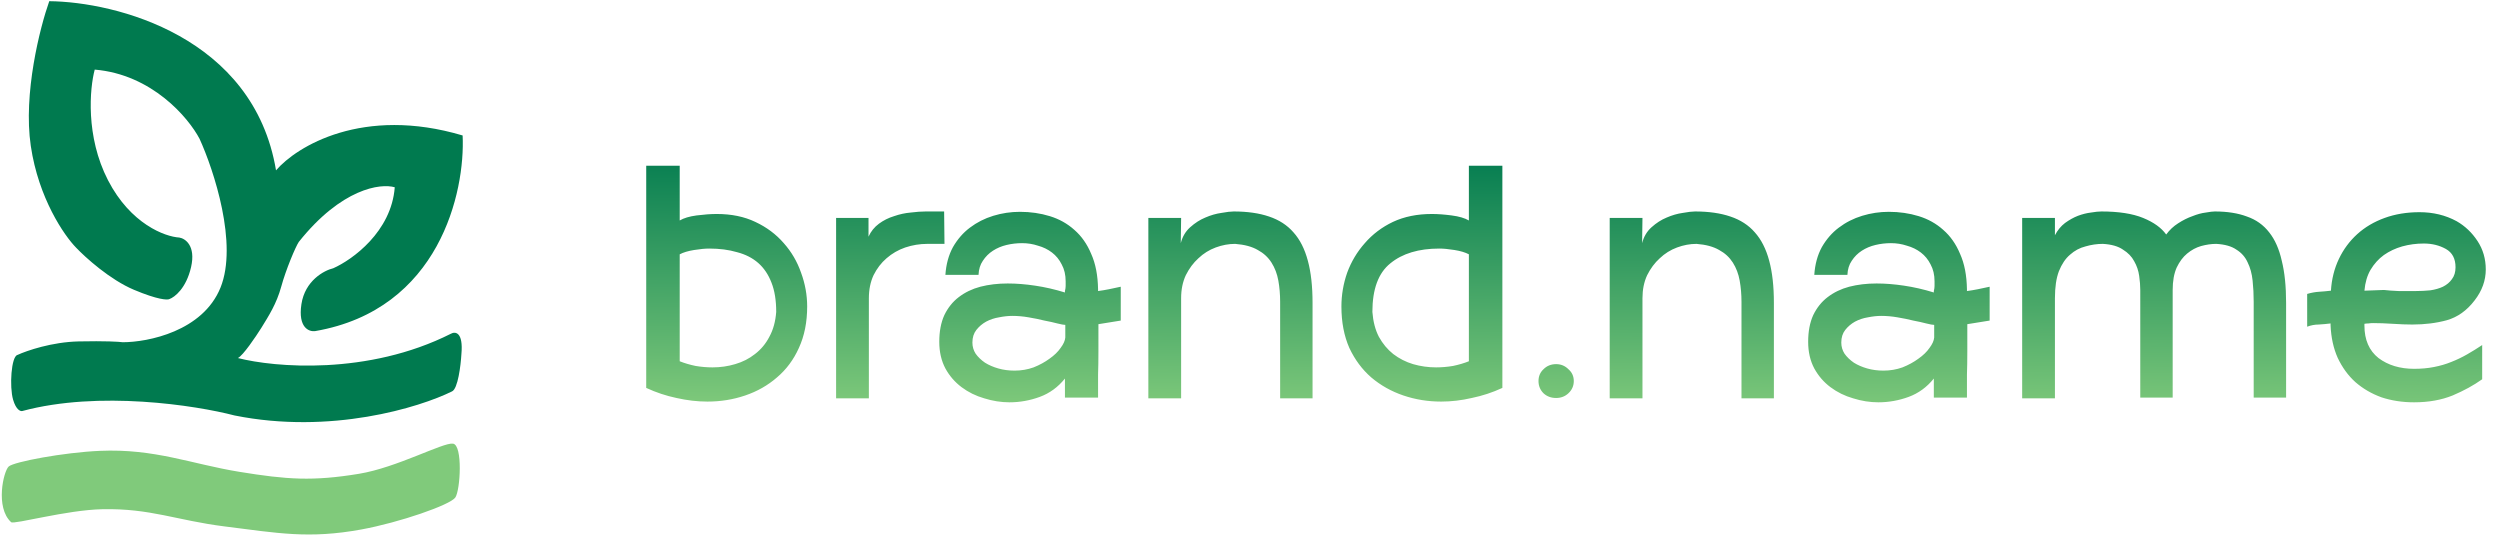
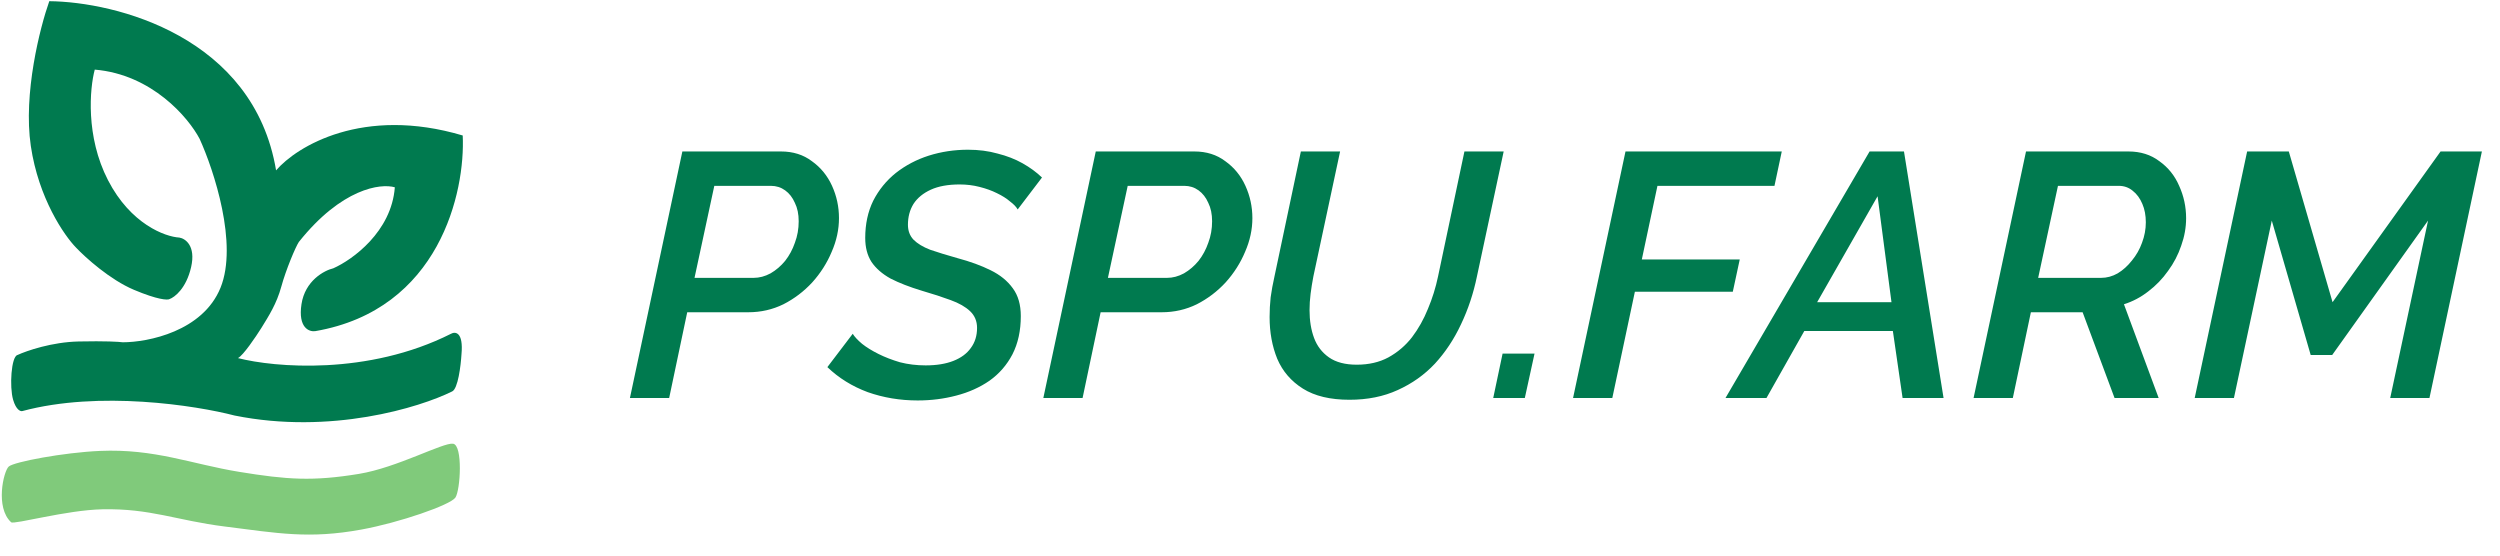
<svg xmlns="http://www.w3.org/2000/svg" width="252" height="56" viewBox="0 0 252 56" fill="none">
-   <path d="M7.928 34.415C5.238 34.474 2.7 35.346 1.768 35.775C1.124 35.919 0.942 38.993 1.319 40.286C1.621 41.32 2.066 41.48 2.25 41.43C9.996 39.347 19.737 40.861 23.639 41.878C33.324 43.83 42.289 41.076 45.561 39.454C46.157 39.199 46.442 36.844 46.509 35.699C46.714 33.461 45.889 33.394 45.452 33.64C37.071 37.863 27.646 37.033 23.982 36.091C24.505 35.831 25.771 33.958 26.339 33.054C27.075 31.858 27.876 30.627 28.352 28.882C28.816 27.185 29.787 24.879 30.119 24.385C34.431 18.977 38.364 18.46 39.791 18.877C39.453 23.358 35.517 26.186 33.591 27.04C32.671 27.258 30.741 28.287 30.383 30.662C30.024 33.036 31.155 33.46 31.765 33.375C44.306 31.213 46.903 19.328 46.633 13.655C36.574 10.665 29.902 14.753 27.823 17.171C25.572 3.68 11.647 0.183 4.965 0.12C4.021 2.787 2.327 9.438 3.104 14.711C3.881 19.984 6.472 23.742 7.67 24.963C8.61 25.956 11.091 28.196 13.499 29.209C15.907 30.223 16.886 30.257 17.073 30.147C17.598 29.966 18.771 29.067 19.261 26.919C19.751 24.77 18.675 24.041 18.076 23.945C16.629 23.859 13.165 22.584 10.886 18.166C8.606 13.748 9.044 8.891 9.549 7.016C15.327 7.503 19.001 11.87 20.116 13.993C21.562 17.163 24.008 24.604 22.223 29C20.439 33.395 14.911 34.496 12.37 34.497C12.01 34.445 10.617 34.357 7.928 34.415Z" fill="#007A4F" />
-   <path d="M0.877 47.023C1.4 46.547 6.423 45.606 10.057 45.446C15.602 45.202 19.284 46.769 24.112 47.557C28.94 48.345 31.529 48.523 36.18 47.76C40.016 47.13 44.656 44.581 45.66 44.719C46.663 44.857 46.407 49.402 45.895 50.149C45.383 50.897 40.266 52.668 36.423 53.371C31.122 54.34 27.995 53.736 22.628 53.062C17.809 52.457 15.168 51.226 10.312 51.329C6.687 51.406 1.403 52.894 1.12 52.634C-0.497 51.152 0.353 47.499 0.877 47.023Z" fill="#80CA7B" />
-   <path d="M81.363 30.898C81.363 32.471 81.085 33.862 80.528 35.072C79.996 36.258 79.258 37.25 78.314 38.048C77.395 38.847 76.33 39.452 75.12 39.863C73.91 40.275 72.64 40.48 71.309 40.48C70.293 40.48 69.253 40.359 68.188 40.117C67.147 39.899 66.131 39.561 65.139 39.101V16.707H68.515V22.224C68.926 21.982 69.495 21.812 70.221 21.715C70.971 21.619 71.648 21.57 72.253 21.57C73.729 21.57 75.024 21.836 76.137 22.369C77.274 22.901 78.23 23.615 79.004 24.51C79.778 25.381 80.359 26.373 80.746 27.486C81.157 28.599 81.363 29.737 81.363 30.898ZM78.242 31.443C78.242 30.281 78.085 29.301 77.77 28.503C77.455 27.68 77.008 27.015 76.427 26.506C75.846 25.998 75.132 25.635 74.286 25.418C73.463 25.176 72.531 25.055 71.491 25.055C71.079 25.055 70.571 25.103 69.966 25.2C69.362 25.297 68.878 25.442 68.515 25.635V36.415C68.999 36.609 69.531 36.766 70.112 36.887C70.692 36.984 71.261 37.032 71.817 37.032C72.616 37.032 73.378 36.923 74.104 36.705C74.854 36.488 75.52 36.149 76.1 35.689C76.705 35.229 77.189 34.649 77.552 33.947C77.939 33.245 78.169 32.41 78.242 31.443ZM95.204 24.583H93.462C92.712 24.583 91.974 24.704 91.248 24.946C90.546 25.188 89.917 25.551 89.361 26.035C88.828 26.494 88.393 27.063 88.054 27.741C87.74 28.418 87.582 29.192 87.582 30.063V40.154H84.279V21.97H87.546V23.857C87.788 23.325 88.139 22.889 88.598 22.55C89.058 22.212 89.566 21.957 90.123 21.788C90.679 21.594 91.236 21.474 91.792 21.425C92.373 21.352 92.881 21.316 93.317 21.316H95.168L95.204 24.583ZM110.721 32.677C110.721 33.596 110.721 34.504 110.721 35.399C110.721 36.27 110.709 37.056 110.685 37.758C110.685 38.435 110.685 38.992 110.685 39.428C110.685 39.839 110.685 40.057 110.685 40.081H107.346V38.157C106.644 39.028 105.797 39.645 104.805 40.008C103.813 40.371 102.797 40.553 101.756 40.553C100.909 40.553 100.063 40.42 99.216 40.154C98.369 39.911 97.607 39.536 96.929 39.028C96.252 38.52 95.707 37.891 95.296 37.141C94.885 36.367 94.679 35.471 94.679 34.455C94.679 33.415 94.848 32.519 95.187 31.769C95.55 31.019 96.034 30.414 96.639 29.954C97.268 29.471 97.994 29.12 98.817 28.902C99.663 28.684 100.583 28.575 101.575 28.575C102.446 28.575 103.365 28.648 104.333 28.793C105.325 28.938 106.33 29.168 107.346 29.483V29.337C107.394 29.144 107.418 28.974 107.418 28.829C107.418 28.684 107.418 28.527 107.418 28.358C107.418 27.704 107.285 27.136 107.019 26.652C106.777 26.168 106.451 25.768 106.039 25.454C105.628 25.139 105.156 24.909 104.624 24.764C104.116 24.595 103.583 24.51 103.027 24.51C102.494 24.51 101.974 24.571 101.466 24.692C100.958 24.813 100.498 25.006 100.087 25.272C99.675 25.538 99.337 25.877 99.07 26.289C98.804 26.676 98.659 27.148 98.635 27.704H95.296C95.368 26.64 95.623 25.708 96.058 24.909C96.518 24.111 97.086 23.458 97.764 22.95C98.466 22.417 99.252 22.018 100.123 21.752C100.994 21.486 101.889 21.352 102.809 21.352C103.874 21.352 104.878 21.498 105.821 21.788C106.765 22.078 107.588 22.538 108.29 23.167C109.015 23.796 109.584 24.607 109.995 25.599C110.431 26.567 110.661 27.753 110.685 29.156V29.337C111.048 29.289 111.411 29.229 111.774 29.156C112.161 29.083 112.56 28.999 112.972 28.902V32.314L110.721 32.677ZM107.382 32.749C107.237 32.749 106.971 32.701 106.584 32.604C106.221 32.507 105.785 32.41 105.277 32.314C104.793 32.193 104.261 32.084 103.68 31.987C103.124 31.89 102.579 31.842 102.047 31.842C101.635 31.842 101.188 31.89 100.704 31.987C100.244 32.06 99.808 32.205 99.397 32.423C99.01 32.64 98.683 32.919 98.417 33.257C98.151 33.596 98.018 34.02 98.018 34.528C98.018 34.939 98.127 35.314 98.345 35.653C98.587 35.992 98.901 36.294 99.288 36.56C99.675 36.802 100.123 36.996 100.631 37.141C101.139 37.286 101.684 37.359 102.265 37.359C102.942 37.359 103.583 37.25 104.188 37.032C104.793 36.79 105.325 36.5 105.785 36.161C106.269 35.822 106.644 35.459 106.91 35.072C107.201 34.685 107.358 34.334 107.382 34.02V32.749ZM119.021 24.51C119.19 23.857 119.505 23.325 119.964 22.913C120.448 22.478 120.957 22.151 121.489 21.933C122.045 21.691 122.59 21.534 123.122 21.461C123.655 21.365 124.066 21.316 124.356 21.316C125.735 21.316 126.921 21.486 127.913 21.824C128.929 22.163 129.752 22.695 130.381 23.421C131.035 24.147 131.519 25.103 131.833 26.289C132.148 27.45 132.305 28.866 132.305 30.535V40.154H129.038V30.426C129.038 29.676 128.978 28.962 128.857 28.285C128.736 27.607 128.506 27.003 128.167 26.47C127.828 25.938 127.369 25.514 126.788 25.2C126.207 24.861 125.445 24.655 124.501 24.583C123.848 24.583 123.195 24.704 122.541 24.946C121.888 25.188 121.307 25.551 120.799 26.035C120.291 26.494 119.868 27.063 119.529 27.741C119.214 28.418 119.057 29.192 119.057 30.063V40.154H115.754V21.97H119.057L119.021 24.51ZM135.215 30.898C135.215 29.737 135.408 28.599 135.796 27.486C136.207 26.373 136.8 25.381 137.574 24.51C138.348 23.615 139.292 22.901 140.405 22.369C141.542 21.836 142.849 21.57 144.325 21.57C144.93 21.57 145.595 21.619 146.321 21.715C147.071 21.812 147.652 21.982 148.063 22.224V16.707H151.439V39.101C150.447 39.561 149.418 39.899 148.354 40.117C147.313 40.359 146.285 40.48 145.269 40.48C143.938 40.48 142.667 40.275 141.458 39.863C140.248 39.452 139.171 38.847 138.227 38.048C137.308 37.25 136.57 36.258 136.013 35.072C135.481 33.862 135.215 32.471 135.215 30.898ZM138.336 31.443C138.409 32.41 138.627 33.245 138.989 33.947C139.377 34.649 139.861 35.229 140.441 35.689C141.046 36.149 141.712 36.488 142.438 36.705C143.188 36.923 143.962 37.032 144.76 37.032C145.317 37.032 145.886 36.984 146.466 36.887C147.047 36.766 147.579 36.609 148.063 36.415V25.635C147.7 25.442 147.216 25.297 146.612 25.2C146.007 25.103 145.498 25.055 145.087 25.055C143.006 25.055 141.361 25.551 140.151 26.543C138.941 27.511 138.336 29.144 138.336 31.443ZM156.859 40.117C156.351 40.117 155.928 39.96 155.589 39.645C155.25 39.307 155.081 38.895 155.081 38.411C155.081 37.927 155.25 37.528 155.589 37.214C155.928 36.875 156.351 36.705 156.859 36.705C157.343 36.705 157.755 36.875 158.093 37.214C158.456 37.528 158.638 37.927 158.638 38.411C158.638 38.895 158.456 39.307 158.093 39.645C157.755 39.96 157.343 40.117 156.859 40.117ZM165.524 24.51C165.694 23.857 166.008 23.325 166.468 22.913C166.952 22.478 167.46 22.151 167.992 21.933C168.549 21.691 169.093 21.534 169.626 21.461C170.158 21.365 170.569 21.316 170.86 21.316C172.239 21.316 173.425 21.486 174.417 21.824C175.433 22.163 176.256 22.695 176.885 23.421C177.538 24.147 178.022 25.103 178.337 26.289C178.651 27.45 178.808 28.866 178.808 30.535V40.154H175.542V30.426C175.542 29.676 175.481 28.962 175.36 28.285C175.239 27.607 175.009 27.003 174.671 26.47C174.332 25.938 173.872 25.514 173.291 25.2C172.711 24.861 171.949 24.655 171.005 24.583C170.352 24.583 169.698 24.704 169.045 24.946C168.392 25.188 167.811 25.551 167.303 26.035C166.795 26.494 166.371 27.063 166.032 27.741C165.718 28.418 165.561 29.192 165.561 30.063V40.154H162.258V21.97H165.561L165.524 24.51ZM198.305 32.677C198.305 33.596 198.305 34.504 198.305 35.399C198.305 36.27 198.293 37.056 198.269 37.758C198.269 38.435 198.269 38.992 198.269 39.428C198.269 39.839 198.269 40.057 198.269 40.081H194.93V38.157C194.228 39.028 193.381 39.645 192.389 40.008C191.397 40.371 190.381 40.553 189.34 40.553C188.493 40.553 187.646 40.42 186.8 40.154C185.953 39.911 185.191 39.536 184.513 39.028C183.835 38.52 183.291 37.891 182.88 37.141C182.468 36.367 182.263 35.471 182.263 34.455C182.263 33.415 182.432 32.519 182.771 31.769C183.134 31.019 183.618 30.414 184.223 29.954C184.852 29.471 185.578 29.12 186.4 28.902C187.247 28.684 188.167 28.575 189.159 28.575C190.03 28.575 190.949 28.648 191.917 28.793C192.909 28.938 193.913 29.168 194.93 29.483V29.337C194.978 29.144 195.002 28.974 195.002 28.829C195.002 28.684 195.002 28.527 195.002 28.358C195.002 27.704 194.869 27.136 194.603 26.652C194.361 26.168 194.034 25.768 193.623 25.454C193.212 25.139 192.74 24.909 192.208 24.764C191.699 24.595 191.167 24.51 190.611 24.51C190.078 24.51 189.558 24.571 189.05 24.692C188.542 24.813 188.082 25.006 187.671 25.272C187.259 25.538 186.921 25.877 186.654 26.289C186.388 26.676 186.243 27.148 186.219 27.704H182.88C182.952 26.64 183.206 25.708 183.642 24.909C184.102 24.111 184.67 23.458 185.348 22.95C186.049 22.417 186.836 22.018 187.707 21.752C188.578 21.486 189.473 21.352 190.393 21.352C191.458 21.352 192.462 21.498 193.405 21.788C194.349 22.078 195.172 22.538 195.873 23.167C196.599 23.796 197.168 24.607 197.579 25.599C198.015 26.567 198.245 27.753 198.269 29.156V29.337C198.632 29.289 198.995 29.229 199.358 29.156C199.745 29.083 200.144 28.999 200.556 28.902V32.314L198.305 32.677ZM194.966 32.749C194.821 32.749 194.555 32.701 194.168 32.604C193.805 32.507 193.369 32.41 192.861 32.314C192.377 32.193 191.845 32.084 191.264 31.987C190.707 31.89 190.163 31.842 189.631 31.842C189.219 31.842 188.772 31.89 188.288 31.987C187.828 32.06 187.392 32.205 186.981 32.423C186.594 32.64 186.267 32.919 186.001 33.257C185.735 33.596 185.602 34.02 185.602 34.528C185.602 34.939 185.711 35.314 185.929 35.653C186.17 35.992 186.485 36.294 186.872 36.56C187.259 36.802 187.707 36.996 188.215 37.141C188.723 37.286 189.268 37.359 189.848 37.359C190.526 37.359 191.167 37.25 191.772 37.032C192.377 36.79 192.909 36.5 193.369 36.161C193.853 35.822 194.228 35.459 194.494 35.072C194.785 34.685 194.942 34.334 194.966 34.02V32.749ZM207.137 23.712C207.403 23.203 207.742 22.792 208.153 22.478C208.589 22.163 209.025 21.921 209.46 21.752C209.92 21.582 210.355 21.474 210.767 21.425C211.202 21.352 211.553 21.316 211.819 21.316C213.561 21.316 214.965 21.534 216.03 21.97C217.094 22.405 217.869 22.962 218.352 23.639C218.691 23.179 219.09 22.804 219.55 22.514C220.034 22.199 220.518 21.957 221.002 21.788C221.486 21.594 221.934 21.474 222.345 21.425C222.756 21.352 223.059 21.316 223.252 21.316C224.511 21.316 225.587 21.486 226.483 21.824C227.402 22.139 228.152 22.671 228.733 23.421C229.314 24.147 229.737 25.103 230.003 26.289C230.294 27.45 230.439 28.866 230.439 30.535V40.081H227.172V30.426C227.172 29.676 227.136 28.962 227.063 28.285C226.991 27.583 226.821 26.966 226.555 26.434C226.313 25.901 225.938 25.478 225.43 25.163C224.946 24.825 224.269 24.631 223.398 24.583C222.914 24.583 222.405 24.655 221.873 24.8C221.365 24.946 220.893 25.2 220.458 25.563C220.046 25.901 219.695 26.373 219.405 26.978C219.139 27.583 219.006 28.333 219.006 29.229V40.081H215.739V29.229C215.739 28.793 215.703 28.321 215.63 27.813C215.558 27.281 215.388 26.785 215.122 26.325C214.88 25.865 214.505 25.478 213.997 25.163C213.513 24.825 212.836 24.631 211.964 24.583C211.384 24.583 210.803 24.667 210.222 24.837C209.642 24.982 209.121 25.26 208.662 25.672C208.202 26.059 207.827 26.615 207.536 27.341C207.27 28.043 207.137 28.95 207.137 30.063V40.154H203.834V21.97H207.137V23.712ZM250.203 38.23C249.356 38.835 248.364 39.379 247.226 39.863C246.089 40.323 244.795 40.553 243.343 40.553C242.157 40.553 241.056 40.383 240.04 40.045C239.048 39.682 238.177 39.173 237.427 38.52C236.701 37.867 236.108 37.056 235.648 36.088C235.213 35.12 234.971 34.02 234.922 32.785V32.604C234.535 32.652 234.136 32.689 233.724 32.713C233.337 32.713 232.95 32.785 232.563 32.931V29.628C232.974 29.507 233.374 29.434 233.761 29.41C234.148 29.386 234.547 29.35 234.958 29.301C235.031 28.14 235.297 27.075 235.757 26.107C236.217 25.139 236.834 24.305 237.608 23.603C238.382 22.901 239.302 22.357 240.367 21.97C241.431 21.582 242.605 21.389 243.887 21.389C245.266 21.389 246.513 21.691 247.626 22.296C248.472 22.78 249.174 23.445 249.731 24.292C250.287 25.139 250.566 26.095 250.566 27.16C250.566 28.273 250.19 29.313 249.44 30.281C248.666 31.297 247.734 31.963 246.646 32.277C245.581 32.568 244.419 32.713 243.161 32.713C242.605 32.713 241.951 32.689 241.201 32.64C240.475 32.592 239.81 32.568 239.205 32.568C239.036 32.568 238.878 32.58 238.733 32.604C238.588 32.604 238.455 32.616 238.334 32.64V32.822C238.334 34.249 238.806 35.338 239.749 36.088C240.717 36.814 241.915 37.177 243.343 37.177C244.069 37.177 244.734 37.117 245.339 36.996C245.968 36.875 246.549 36.705 247.081 36.488C247.638 36.27 248.17 36.016 248.678 35.725C249.186 35.435 249.694 35.12 250.203 34.782V38.23ZM244.323 24.547C243.573 24.547 242.847 24.643 242.145 24.837C241.467 25.03 240.85 25.321 240.294 25.708C239.762 26.095 239.314 26.591 238.951 27.196C238.612 27.777 238.407 28.479 238.334 29.301L240.294 29.229C240.705 29.277 241.201 29.313 241.782 29.337C242.387 29.337 242.968 29.337 243.524 29.337C244.008 29.337 244.492 29.313 244.976 29.265C245.46 29.192 245.883 29.071 246.246 28.902C246.634 28.708 246.936 28.454 247.154 28.14C247.396 27.825 247.517 27.426 247.517 26.942C247.517 26.071 247.19 25.454 246.537 25.091C245.883 24.728 245.145 24.547 244.323 24.547Z" fill="url(#paint0_linear_1_40)" />
-   <defs>
-     <linearGradient id="paint0_linear_1_40" x1="157.461" y1="15.117" x2="157" y2="81" gradientUnits="userSpaceOnUse">
-       <stop stop-color="#007A4F" />
-       <stop offset="0.403" stop-color="#80CA7B" />
-     </linearGradient>
-   </defs>
+   <path d="M7.931 34.421C5.241 34.479 2.703 35.352 1.77 35.781C1.126 35.924 0.944 38.999 1.321 40.292C1.623 41.326 2.068 41.486 2.252 41.436C9.999 39.353 19.741 40.867 23.645 41.885C33.331 43.837 42.297 41.082 45.57 39.46C46.166 39.205 46.45 36.85 46.518 35.704C46.723 33.466 45.898 33.399 45.46 33.645C37.078 37.869 27.652 37.039 23.987 36.096C24.51 35.837 25.777 33.963 26.345 33.059C27.081 31.862 27.882 30.632 28.358 28.886C28.822 27.189 29.793 24.883 30.125 24.388C34.438 18.98 38.371 18.462 39.799 18.88C39.461 23.361 35.524 26.19 33.598 27.044C32.678 27.262 30.747 28.291 30.389 30.666C30.03 33.041 31.161 33.465 31.771 33.38C44.315 31.218 46.912 19.331 46.642 13.657C36.582 10.666 29.908 14.755 27.829 17.173C25.577 3.681 11.65 0.183 4.968 0.12C4.024 2.787 2.329 9.439 3.106 14.713C3.884 19.987 6.475 23.746 7.673 24.966C8.613 25.96 11.094 28.2 13.503 29.214C15.912 30.228 16.89 30.261 17.078 30.151C17.603 29.971 18.775 29.072 19.265 26.923C19.756 24.773 18.679 24.044 18.08 23.948C16.633 23.863 13.169 22.587 10.889 18.168C8.609 13.75 9.047 8.893 9.552 7.017C15.331 7.504 19.006 11.872 20.121 13.995C21.567 17.166 24.013 24.608 22.228 29.004C20.443 33.4 14.915 34.501 12.373 34.502C12.013 34.45 10.621 34.362 7.931 34.421Z" fill="#007A4F" />
+   <path d="M0.878 47.03C1.401 46.554 6.425 45.613 10.059 45.453C15.605 45.209 19.288 46.776 24.117 47.564C28.946 48.353 31.535 48.53 36.187 47.767C40.023 47.137 44.664 44.588 45.667 44.726C46.671 44.864 46.414 49.409 45.903 50.157C45.391 50.904 40.274 52.676 36.43 53.379C31.128 54.349 28 53.744 22.632 53.07C17.812 52.465 15.171 51.234 10.315 51.337C6.689 51.413 1.405 52.902 1.121 52.642C-0.496 51.16 0.354 47.506 0.878 47.03Z" fill="#80CA7B" />
+   <path d="M68.782 15.268H78.723C79.937 15.268 80.975 15.594 81.839 16.248C82.725 16.878 83.402 17.706 83.869 18.733C84.336 19.76 84.569 20.845 84.569 21.989C84.569 23.132 84.324 24.264 83.834 25.384C83.367 26.504 82.714 27.531 81.874 28.465C81.033 29.375 80.065 30.11 78.968 30.67C77.871 31.207 76.693 31.475 75.433 31.475H69.272L67.451 40.121H63.496L68.782 15.268ZM75.958 28.009C76.541 28.009 77.113 27.858 77.673 27.554C78.233 27.228 78.723 26.808 79.143 26.294C79.563 25.758 79.89 25.151 80.123 24.474C80.38 23.797 80.508 23.074 80.508 22.304C80.508 21.58 80.38 20.962 80.123 20.448C79.89 19.912 79.563 19.491 79.143 19.188C78.723 18.885 78.245 18.733 77.708 18.733H72.002L70.007 28.009H75.958ZM92.501 40.366C90.727 40.366 89.047 40.086 87.46 39.526C85.896 38.943 84.543 38.103 83.399 37.006L85.955 33.645C86.141 33.949 86.456 34.287 86.9 34.66C87.343 35.011 87.892 35.349 88.545 35.676C89.198 36.002 89.922 36.282 90.715 36.516C91.532 36.726 92.396 36.831 93.306 36.831C94.403 36.831 95.336 36.679 96.106 36.376C96.876 36.072 97.46 35.641 97.856 35.081C98.277 34.52 98.487 33.844 98.487 33.05C98.487 32.373 98.253 31.813 97.787 31.37C97.32 30.927 96.666 30.553 95.826 30.25C95.009 29.947 94.041 29.631 92.921 29.305C91.684 28.931 90.634 28.523 89.77 28.079C88.93 27.613 88.288 27.053 87.845 26.399C87.425 25.746 87.215 24.941 87.215 23.984C87.215 22.584 87.483 21.335 88.02 20.238C88.58 19.142 89.338 18.208 90.295 17.438C91.275 16.668 92.384 16.084 93.621 15.688C94.881 15.291 96.2 15.092 97.576 15.092C98.65 15.092 99.642 15.221 100.552 15.478C101.485 15.711 102.326 16.038 103.072 16.458C103.819 16.878 104.473 17.356 105.033 17.893L102.582 21.113C102.442 20.857 102.185 20.588 101.812 20.308C101.462 20.005 101.019 19.725 100.482 19.468C99.969 19.212 99.385 19.002 98.732 18.838C98.102 18.675 97.436 18.593 96.736 18.593C95.57 18.593 94.601 18.768 93.831 19.118C93.061 19.468 92.477 19.947 92.081 20.553C91.707 21.16 91.52 21.86 91.52 22.654C91.52 23.26 91.707 23.762 92.081 24.159C92.477 24.556 93.037 24.894 93.761 25.174C94.508 25.431 95.418 25.711 96.491 26.014C97.798 26.364 98.918 26.773 99.852 27.239C100.809 27.706 101.555 28.313 102.092 29.06C102.629 29.783 102.897 30.717 102.897 31.86C102.897 33.33 102.617 34.614 102.057 35.711C101.497 36.784 100.727 37.671 99.747 38.371C98.767 39.048 97.647 39.55 96.386 39.876C95.149 40.203 93.854 40.366 92.501 40.366ZM110.453 15.268H120.394C121.608 15.268 122.646 15.594 123.51 16.248C124.397 16.878 125.074 17.706 125.54 18.733C126.007 19.76 126.24 20.845 126.24 21.989C126.24 23.132 125.995 24.264 125.505 25.384C125.038 26.504 124.385 27.531 123.545 28.465C122.705 29.375 121.736 30.11 120.639 30.67C119.543 31.207 118.364 31.475 117.104 31.475H110.943L109.123 40.121H105.167L110.453 15.268ZM117.629 28.009C118.212 28.009 118.784 27.858 119.344 27.554C119.904 27.228 120.394 26.808 120.815 26.294C121.235 25.758 121.561 25.151 121.795 24.474C122.051 23.797 122.18 23.074 122.18 22.304C122.18 21.58 122.051 20.962 121.795 20.448C121.561 19.912 121.235 19.491 120.815 19.188C120.394 18.885 119.916 18.733 119.379 18.733H113.673L111.678 28.009H117.629ZM136.027 40.296C134.09 40.296 132.527 39.923 131.337 39.176C130.146 38.429 129.283 37.426 128.746 36.166C128.233 34.906 127.976 33.505 127.976 31.965C127.976 31.288 128.011 30.623 128.081 29.97C128.174 29.293 128.303 28.593 128.466 27.869L131.127 15.268H135.082L132.387 27.869C132.27 28.476 132.177 29.06 132.107 29.62C132.037 30.18 132.002 30.728 132.002 31.265C132.002 32.315 132.153 33.249 132.457 34.065C132.76 34.882 133.262 35.536 133.962 36.026C134.662 36.516 135.596 36.761 136.762 36.761C137.976 36.761 139.038 36.516 139.948 36.026C140.881 35.512 141.675 34.836 142.328 33.995C142.982 33.132 143.518 32.175 143.939 31.125C144.382 30.075 144.72 28.99 144.954 27.869L147.614 15.268H151.57L148.874 27.869C148.524 29.573 147.987 31.183 147.264 32.7C146.564 34.194 145.689 35.512 144.639 36.656C143.588 37.776 142.34 38.663 140.893 39.316C139.47 39.97 137.848 40.296 136.027 40.296ZM150.516 40.121L151.461 35.641H154.681L153.701 40.121H150.516ZM163.85 15.268H179.602L178.867 18.733H167.07L165.495 26.154H175.366L174.666 29.41H164.795L162.52 40.121H158.564L163.85 15.268ZM188.455 15.268H191.921L195.911 40.121H191.781L190.801 33.365H181.874L178.059 40.121H173.928L188.455 15.268ZM190.661 30.46L189.26 19.783L183.169 30.46H190.661ZM198.936 40.121L204.222 15.268H214.549C215.762 15.268 216.801 15.594 217.664 16.248C218.551 16.878 219.216 17.706 219.659 18.733C220.126 19.76 220.36 20.845 220.36 21.989C220.36 22.922 220.196 23.844 219.869 24.754C219.566 25.664 219.123 26.516 218.539 27.309C217.979 28.103 217.314 28.791 216.544 29.375C215.797 29.958 214.98 30.39 214.094 30.67L217.594 40.121H213.148L209.928 31.475H204.712L202.892 40.121H198.936ZM211.783 28.009C212.367 28.009 212.927 27.858 213.463 27.554C214 27.228 214.479 26.796 214.899 26.259C215.342 25.723 215.68 25.127 215.914 24.474C216.171 23.797 216.299 23.109 216.299 22.409C216.299 21.709 216.182 21.09 215.949 20.553C215.715 19.993 215.389 19.55 214.969 19.223C214.572 18.896 214.105 18.733 213.568 18.733H207.443L205.447 28.009H211.783ZM226.511 15.268H230.711L235.122 30.46L246.009 15.268H250.174L244.888 40.121H240.933L244.748 22.234L235.087 35.781H232.917L228.996 22.234L225.18 40.121H221.225L226.511 15.268Z" fill="#007A4F" />
</svg>
